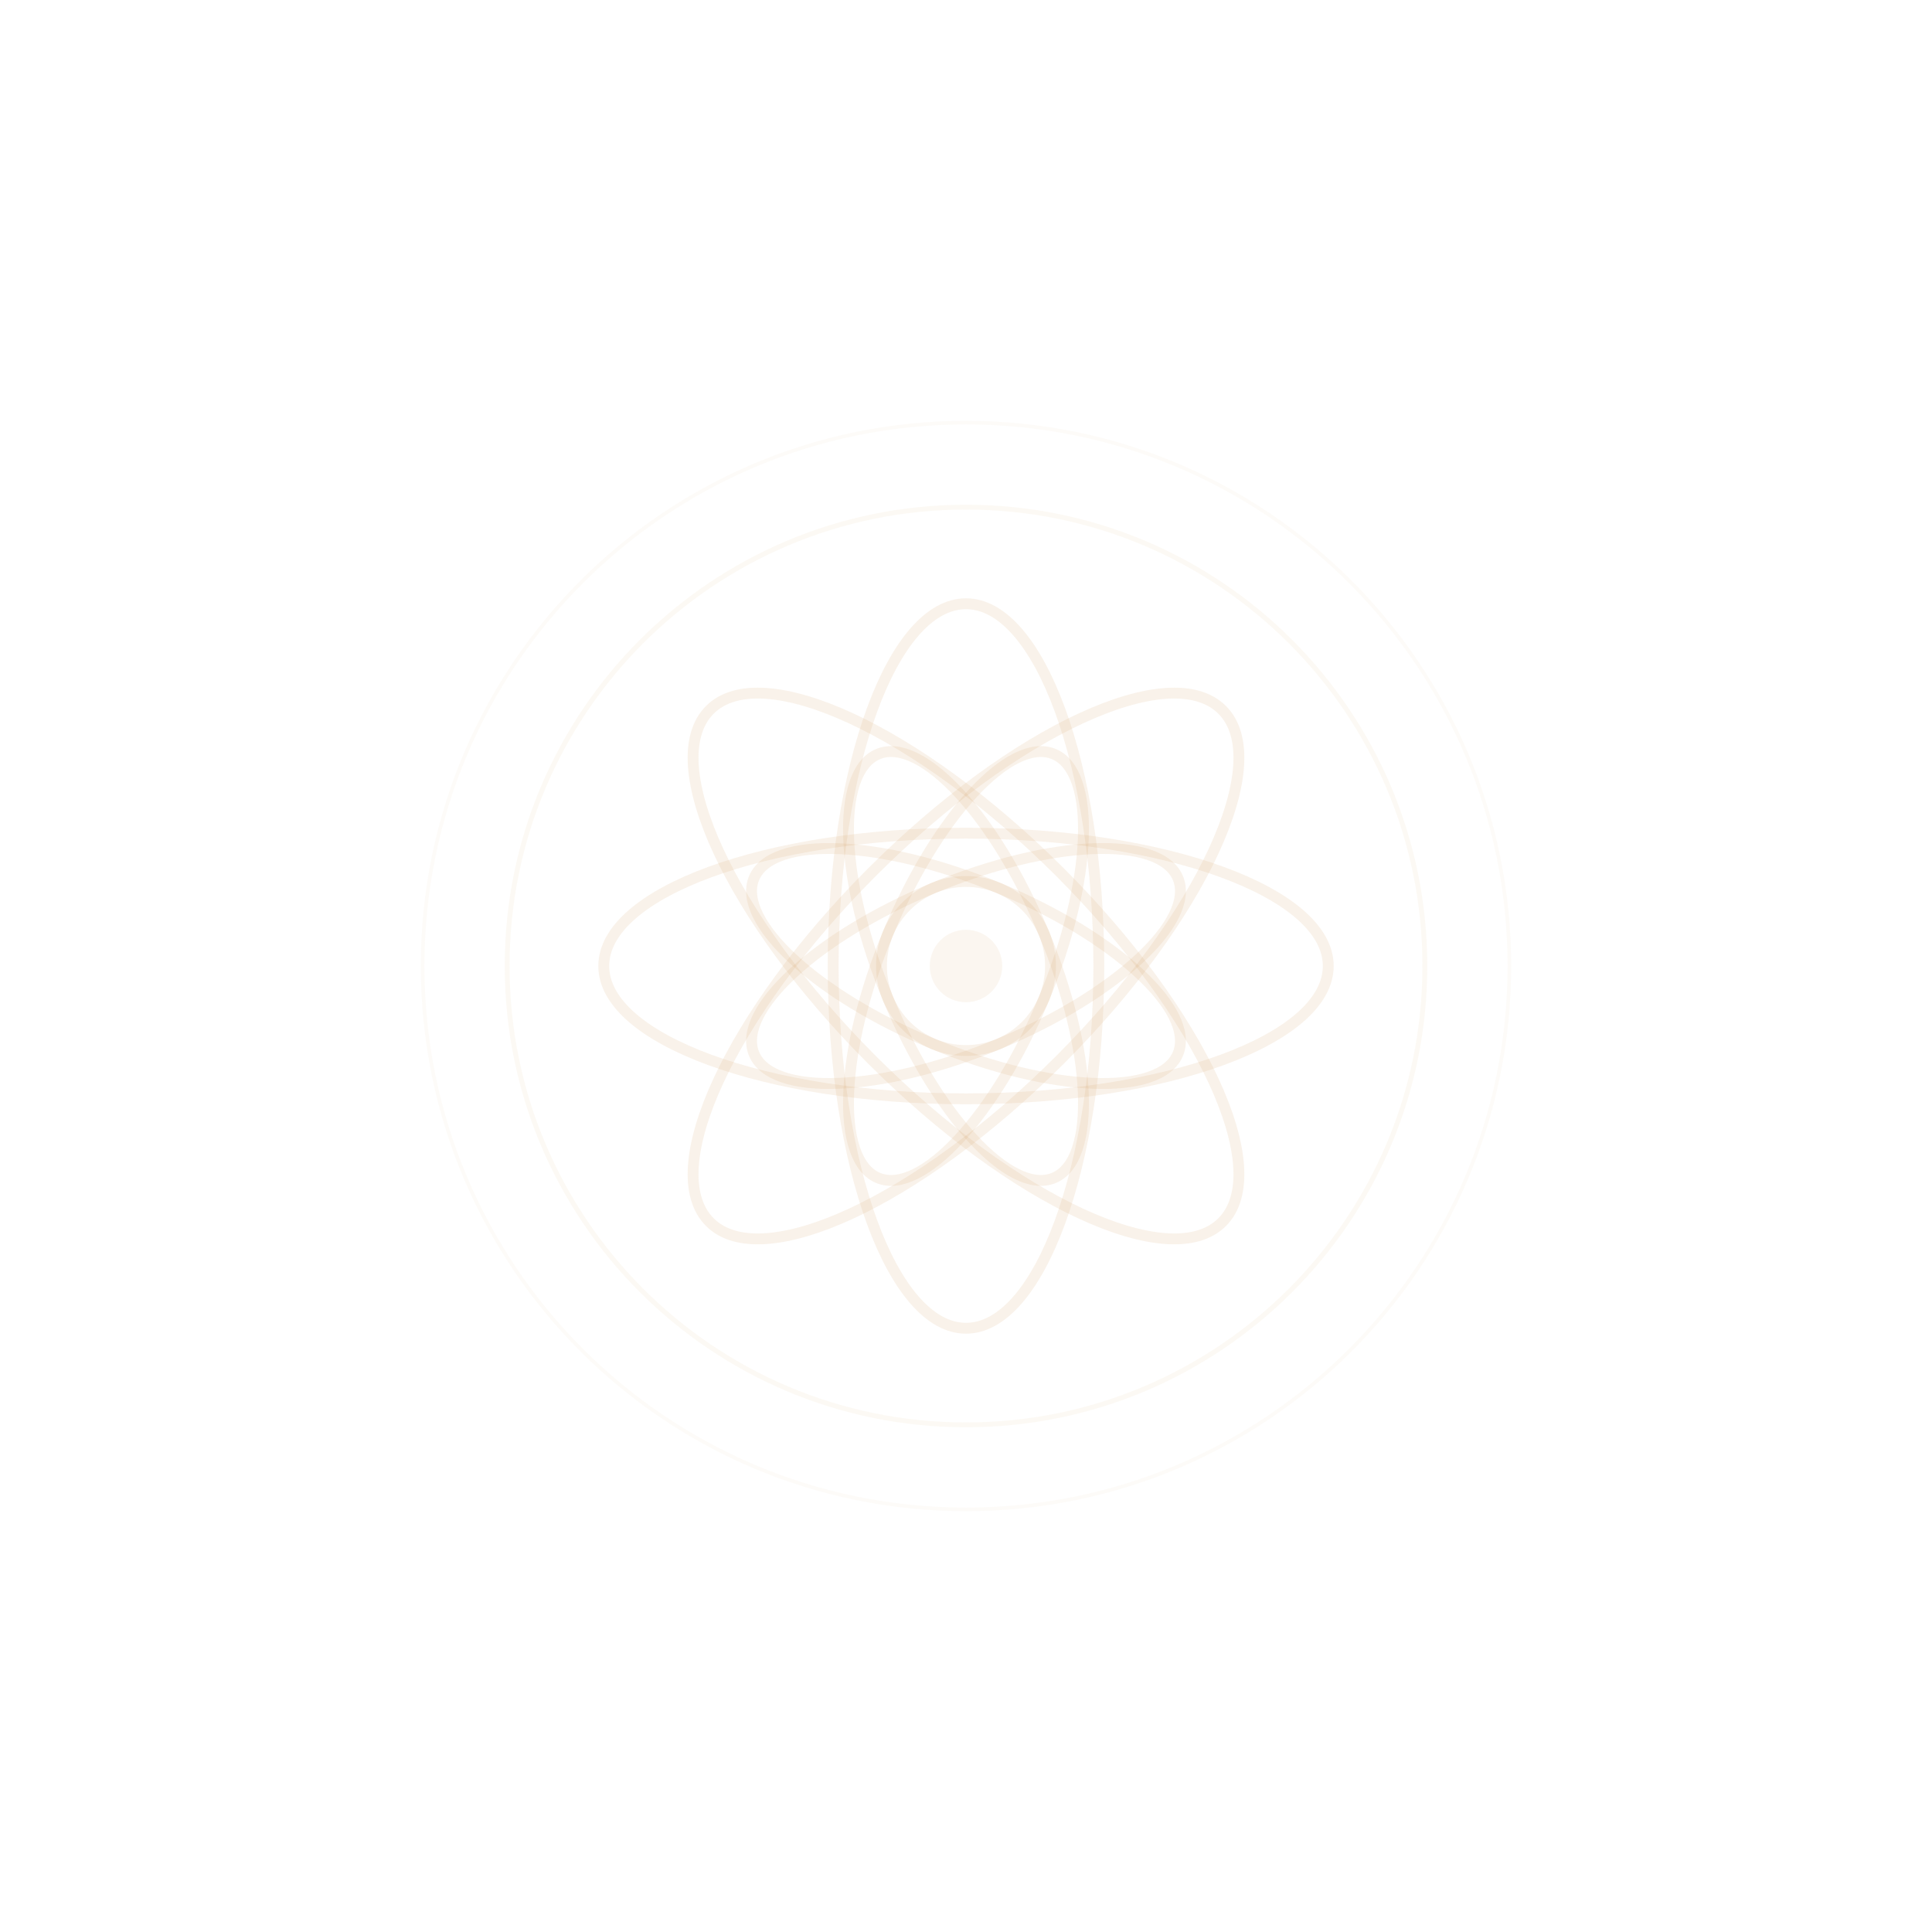
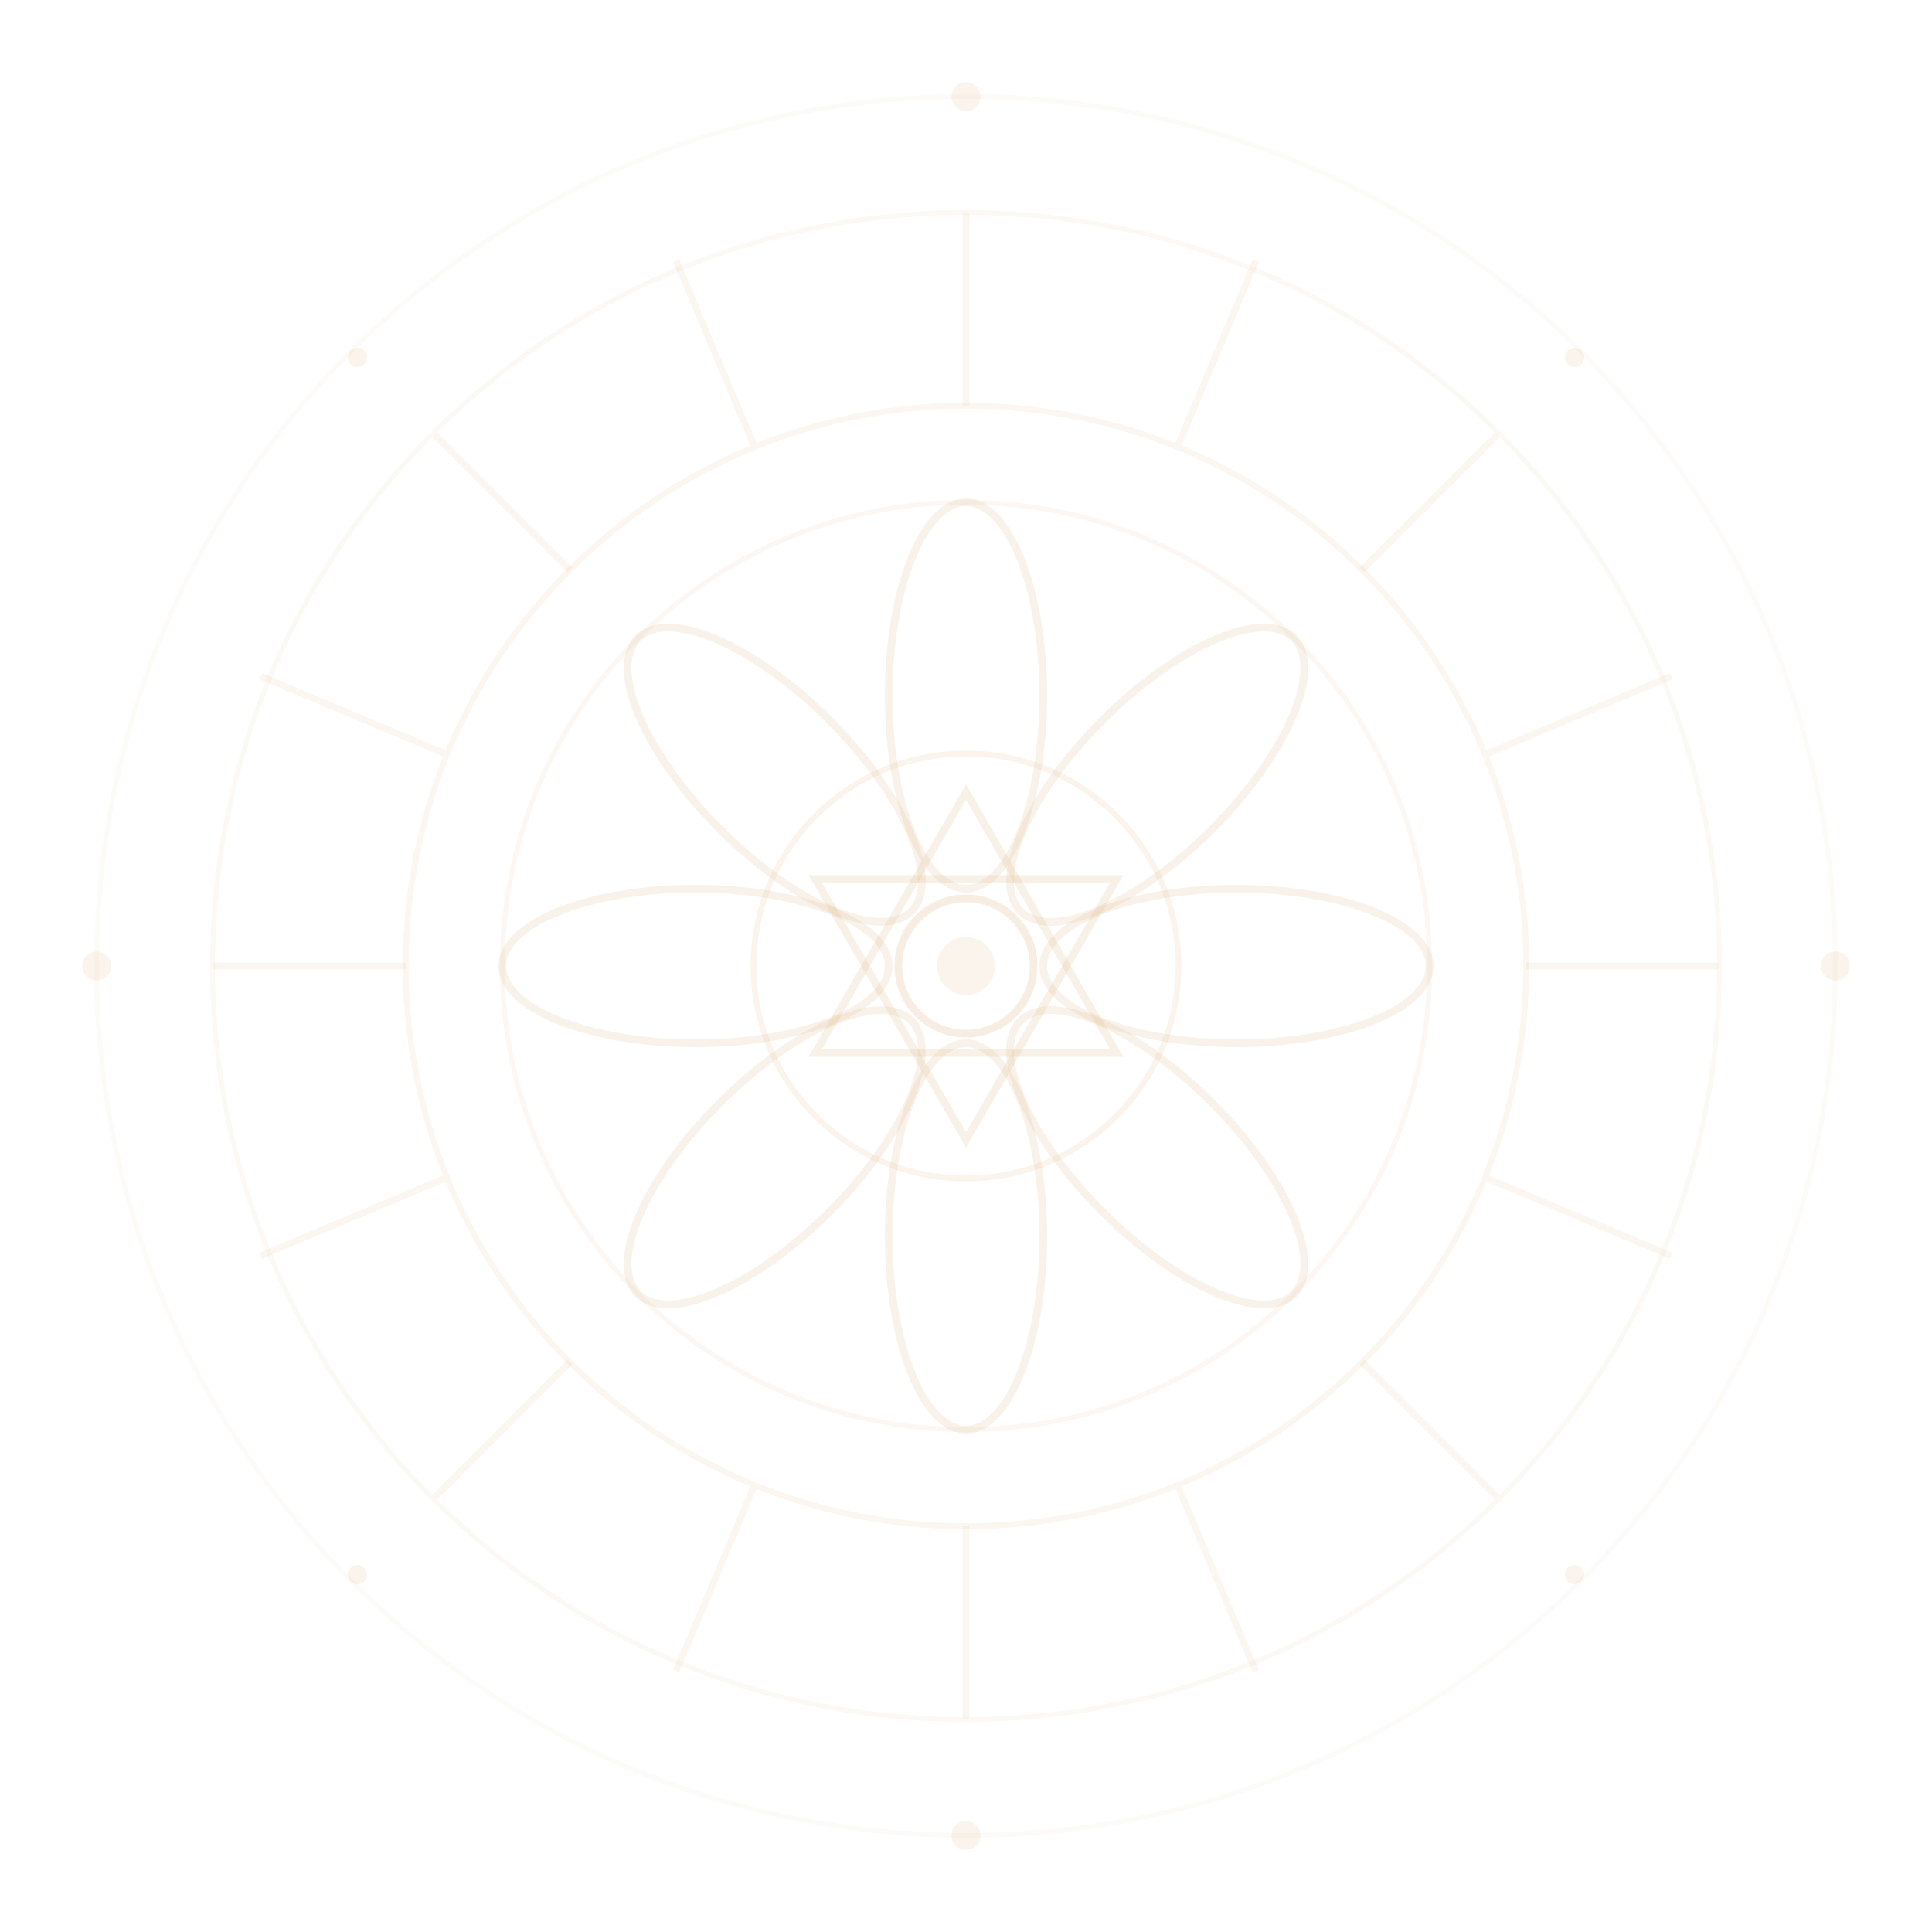
- <svg xmlns="http://www.w3.org/2000/svg" width="160" height="160">
-   <g transform="translate(80,80)" fill="none" stroke="rgba(212,160,96,0.13)" stroke-width="0.9">
-     <ellipse rx="30" ry="11" transform="rotate(0)" />
-     <ellipse rx="30" ry="11" transform="rotate(45)" />
-     <ellipse rx="30" ry="11" transform="rotate(90)" />
-     <ellipse rx="30" ry="11" transform="rotate(135)" />
-     <ellipse rx="19" ry="7" transform="rotate(22.5)" />
-     <ellipse rx="19" ry="7" transform="rotate(67.5)" />
-     <ellipse rx="19" ry="7" transform="rotate(112.5)" />
-     <ellipse rx="19" ry="7" transform="rotate(157.5)" />
-     <circle r="7" />
-     <circle r="3" fill="rgba(212,160,96,0.09)" stroke="none" />
-     <circle r="38" stroke-width="0.4" stroke="rgba(212,160,96,0.07)" />
-     <circle r="45" stroke-width="0.3" stroke="rgba(212,160,96,0.04)" />
+ <svg xmlns="http://www.w3.org/2000/svg" width="200" height="200">
+   <g transform="translate(100,100)" fill="none">
+     <circle r="90" stroke="rgba(212,160,96,0.05)" stroke-width="0.5" />
+     <circle r="78" stroke="rgba(212,160,96,0.07)" stroke-width="0.5" />
+     <g stroke="rgba(212,160,96,0.09)" stroke-width="0.7">
+       <line x1="0" y1="-78" x2="0" y2="-58" />
+       <line x1="0" y1="58" x2="0" y2="78" />
+       <line x1="-78" y1="0" x2="-58" y2="0" />
+       <line x1="58" y1="0" x2="78" y2="0" />
+       <line x1="-55" y1="-55" x2="-41" y2="-41" />
+       <line x1="41" y1="41" x2="55" y2="55" />
+       <line x1="55" y1="-55" x2="41" y2="-41" />
+       <line x1="-41" y1="41" x2="-55" y2="55" />
+       <line x1="-30" y1="-73" x2="-22" y2="-54" />
+       <line x1="22" y1="54" x2="30" y2="73" />
+       <line x1="73" y1="-30" x2="54" y2="-22" />
+       <line x1="-54" y1="22" x2="-73" y2="30" />
+       <line x1="30" y1="-73" x2="22" y2="-54" />
+       <line x1="-22" y1="54" x2="-30" y2="73" />
+       <line x1="-73" y1="-30" x2="-54" y2="-22" />
+       <line x1="54" y1="22" x2="73" y2="30" />
+     </g>
+     <circle r="58" stroke="rgba(212,160,96,0.10)" stroke-width="0.6" />
+     <circle r="48" stroke="rgba(212,160,96,0.08)" stroke-width="0.5" />
+     <g stroke="rgba(212,160,96,0.13)" stroke-width="0.8">
+       <ellipse rx="20" ry="8" transform="rotate(0) translate(28,0)" />
+       <ellipse rx="20" ry="8" transform="rotate(45) translate(28,0)" />
+       <ellipse rx="20" ry="8" transform="rotate(90) translate(28,0)" />
+       <ellipse rx="20" ry="8" transform="rotate(135) translate(28,0)" />
+       <ellipse rx="20" ry="8" transform="rotate(180) translate(28,0)" />
+       <ellipse rx="20" ry="8" transform="rotate(225) translate(28,0)" />
+       <ellipse rx="20" ry="8" transform="rotate(270) translate(28,0)" />
+       <ellipse rx="20" ry="8" transform="rotate(315) translate(28,0)" />
+     </g>
+     <circle r="22" stroke="rgba(212,160,96,0.12)" stroke-width="0.6" />
+     <g stroke="rgba(212,160,96,0.15)" stroke-width="0.8">
+       <polygon points="0,-18 15.6,9 -15.6,9" />
+       <polygon points="0,18 15.6,-9 -15.6,-9" />
+     </g>
+     <circle r="7" stroke="rgba(212,160,96,0.18)" stroke-width="0.8" />
+     <circle r="3" fill="rgba(212,160,96,0.12)" stroke="none" />
+     <g fill="rgba(212,160,96,0.12)">
+       <circle cx="0" cy="-90" r="1.5" />
+       <circle cx="0" cy="90" r="1.5" />
+       <circle cx="-90" cy="0" r="1.5" />
+       <circle cx="90" cy="0" r="1.5" />
+       <circle cx="-63" cy="-63" r="1" />
+       <circle cx="63" cy="-63" r="1" />
+       <circle cx="-63" cy="63" r="1" />
+       <circle cx="63" cy="63" r="1" />
+     </g>
  </g>
</svg>
